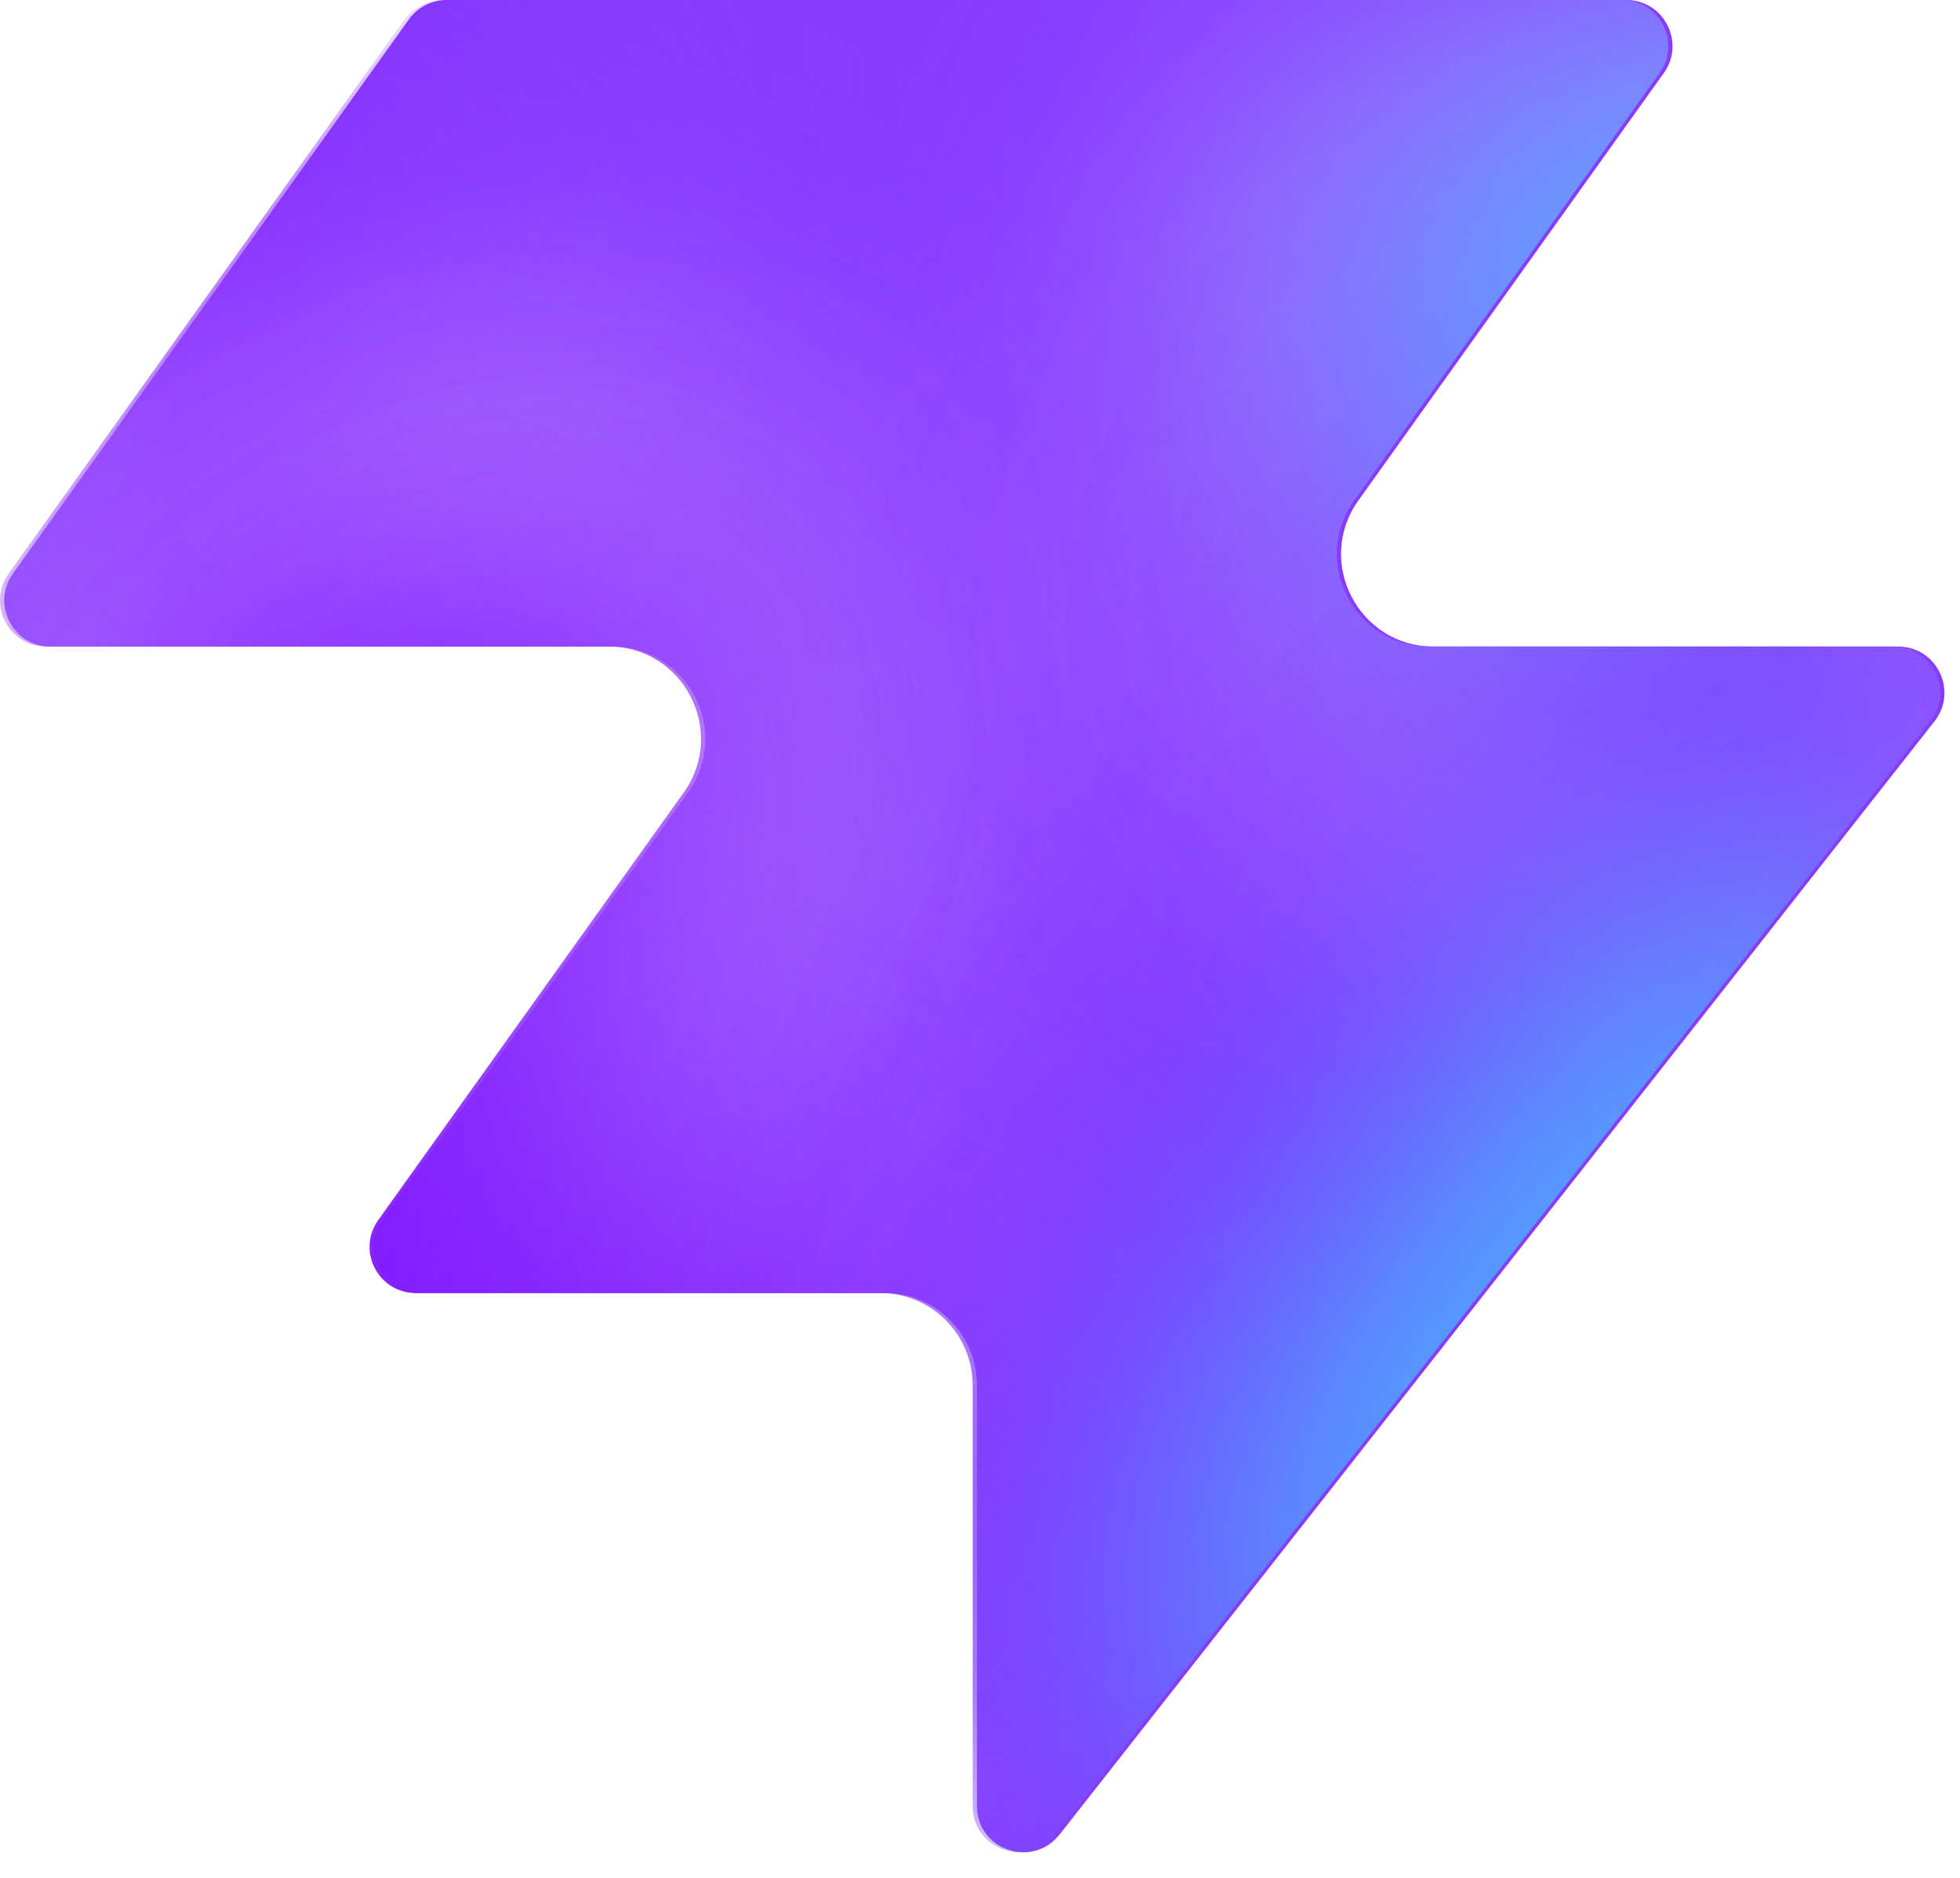
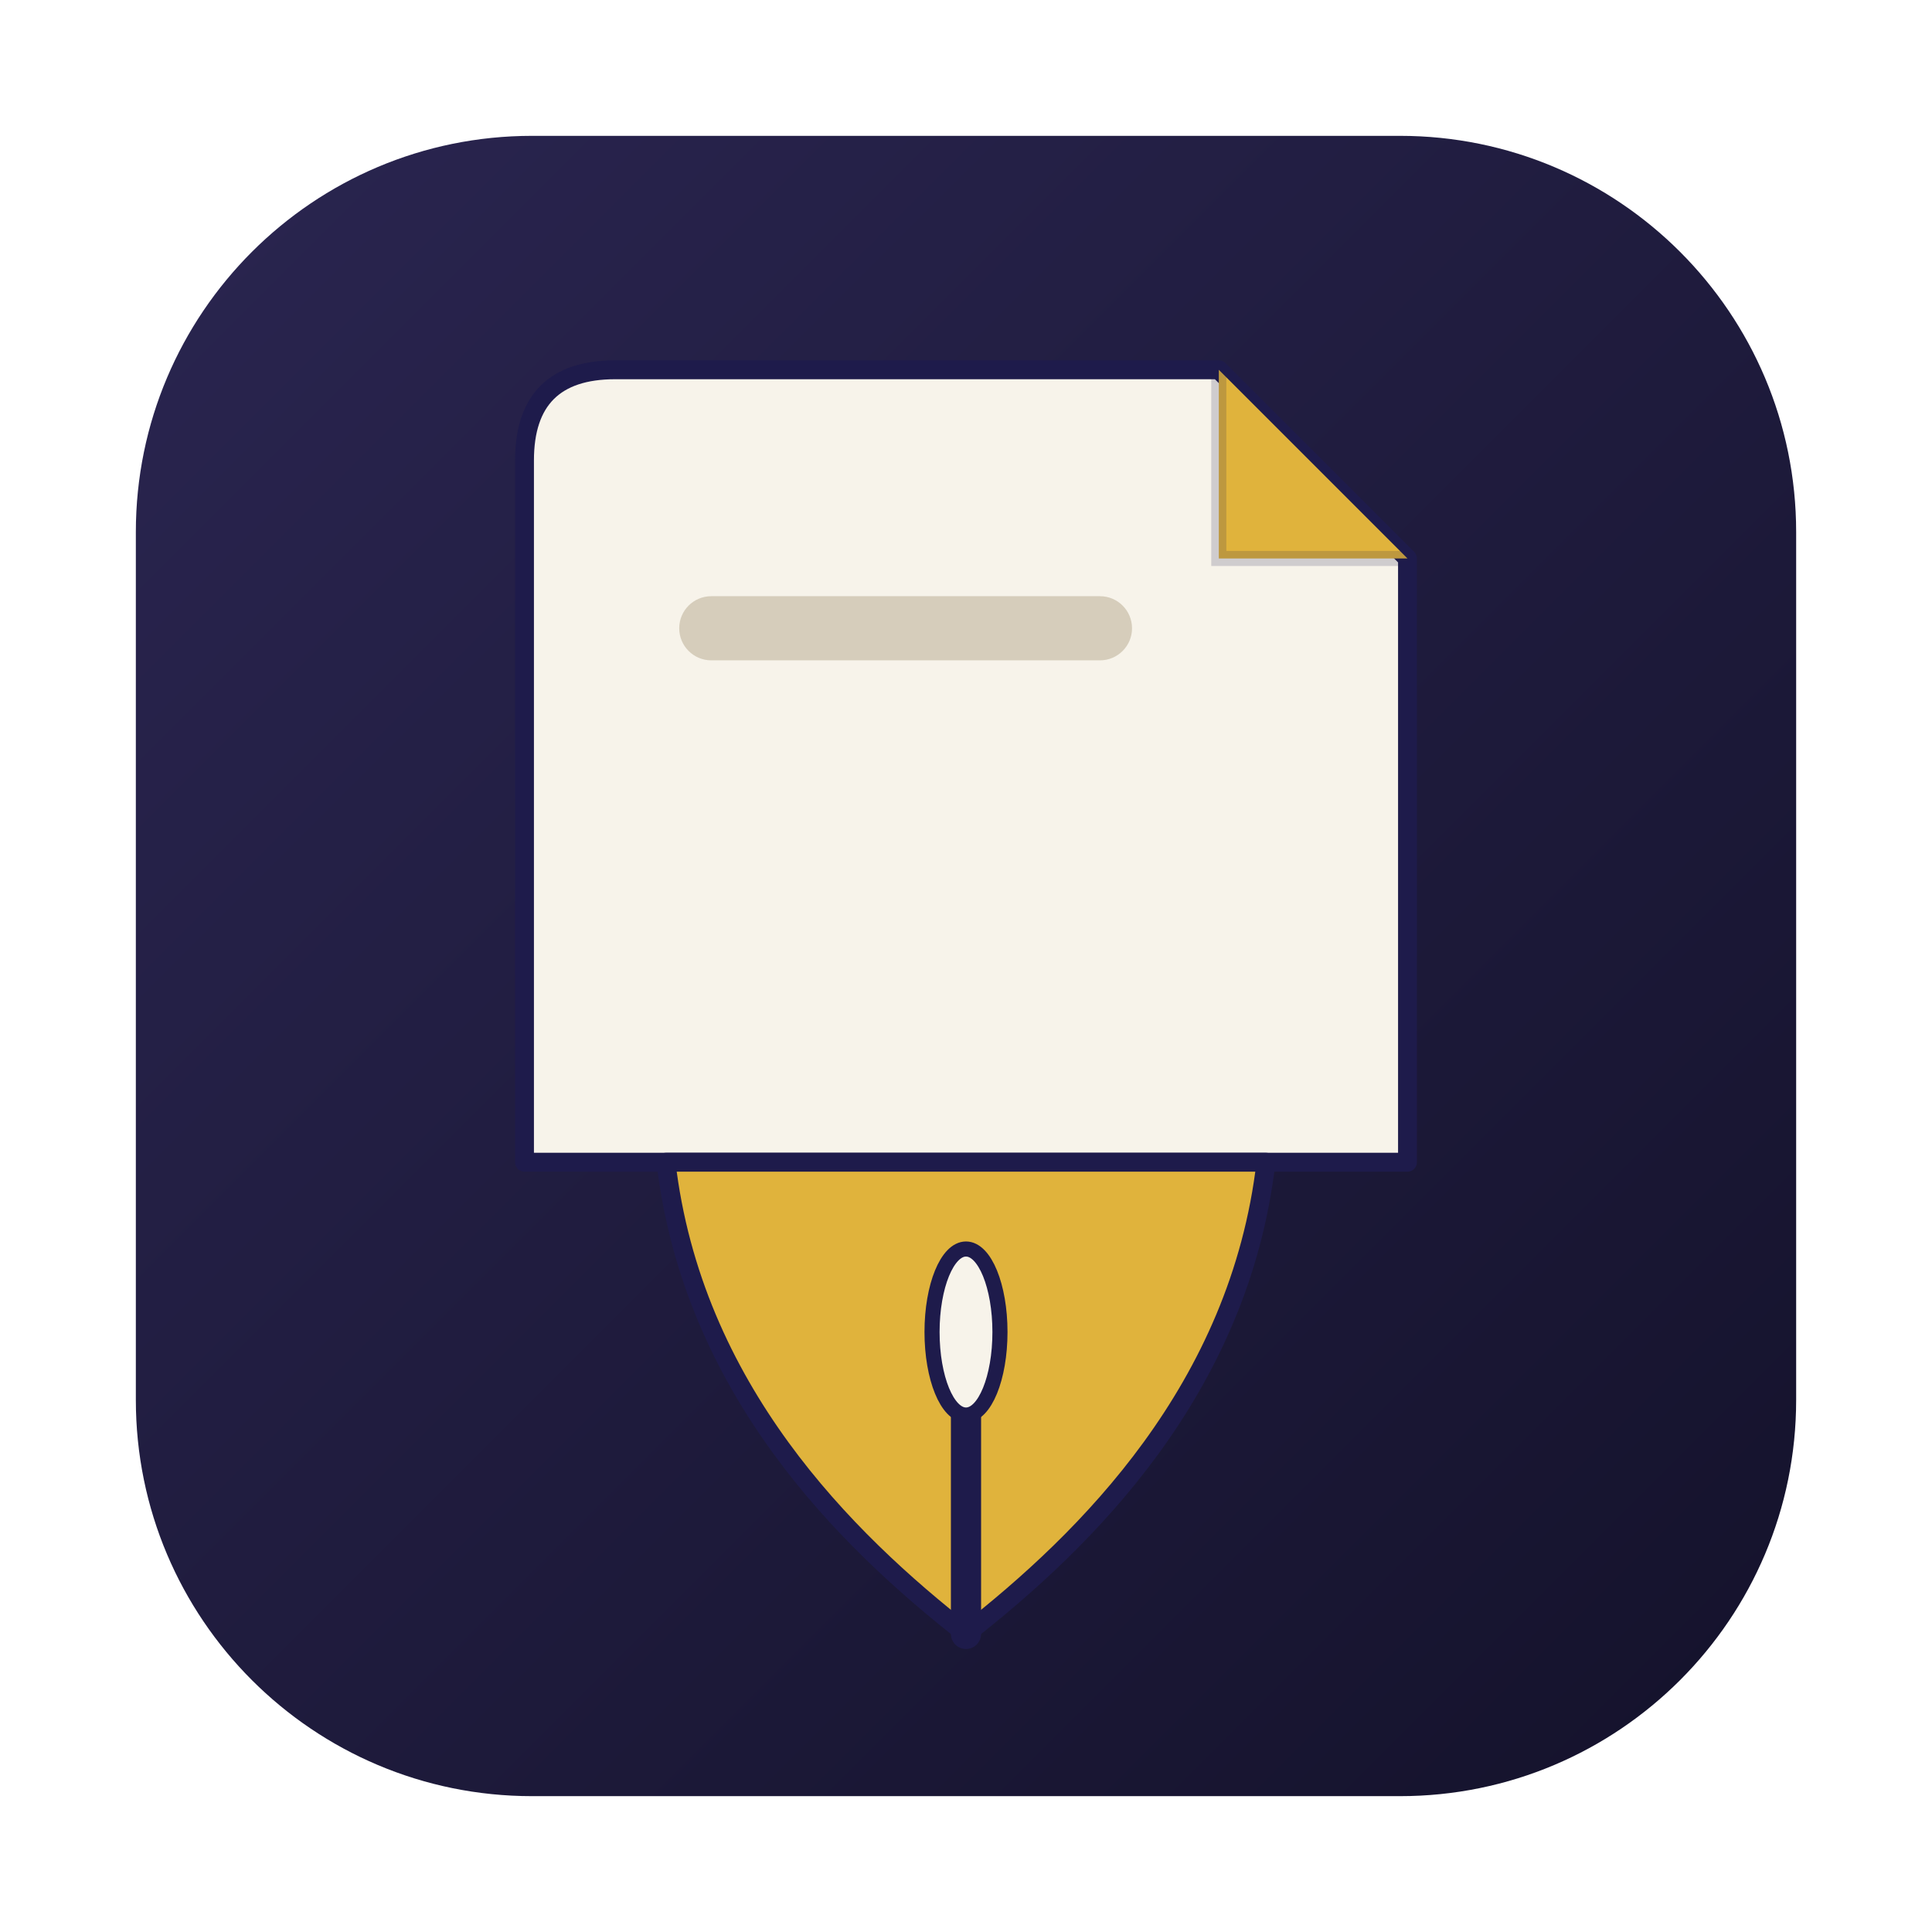
- <svg xmlns="http://www.w3.org/2000/svg" width="48" height="46" fill="none" viewBox="0 0 48 46">
-   <path fill="#863bff" d="M25.946 44.938c-.664.845-2.021.375-2.021-.698V33.937a2.26 2.26 0 0 0-2.262-2.262H10.287c-.92 0-1.456-1.04-.92-1.788l7.48-10.471c1.07-1.497 0-3.578-1.842-3.578H1.237c-.92 0-1.456-1.04-.92-1.788L10.013.474c.214-.297.556-.474.92-.474h28.894c.92 0 1.456 1.04.92 1.788l-7.48 10.471c-1.07 1.498 0 3.579 1.842 3.579h11.377c.943 0 1.473 1.088.89 1.83L25.947 44.94z" style="fill:#863bff;fill:color(display-p3 .525 .23 1);fill-opacity:1" />
-   <mask id="a" width="48" height="46" x="0" y="0" maskUnits="userSpaceOnUse" style="mask-type:alpha">
-     <path fill="#000" d="M25.842 44.938c-.664.844-2.021.375-2.021-.698V33.937a2.26 2.26 0 0 0-2.262-2.262H10.183c-.92 0-1.456-1.04-.92-1.788l7.48-10.471c1.07-1.498 0-3.579-1.842-3.579H1.133c-.92 0-1.456-1.04-.92-1.787L9.91.473c.214-.297.556-.474.92-.474h28.894c.92 0 1.456 1.04.92 1.788l-7.48 10.471c-1.07 1.498 0 3.578 1.842 3.578h11.377c.943 0 1.473 1.088.89 1.832L25.843 44.94z" style="fill:#000;fill-opacity:1" />
-   </mask>
-   <g mask="url(#a)">
-     <g filter="url(#b)">
-       <ellipse cx="5.508" cy="14.704" fill="#ede6ff" rx="5.508" ry="14.704" style="fill:#ede6ff;fill:color(display-p3 .927 .903 1);fill-opacity:1" transform="matrix(.00324 1 1 -.00324 -4.47 31.516)" />
-     </g>
-     <g filter="url(#c)">
-       <ellipse cx="10.399" cy="29.851" fill="#ede6ff" rx="10.399" ry="29.851" style="fill:#ede6ff;fill:color(display-p3 .927 .903 1);fill-opacity:1" transform="matrix(.00324 1 1 -.00324 -39.328 7.883)" />
-     </g>
-     <g filter="url(#d)">
-       <ellipse cx="5.508" cy="30.487" fill="#7e14ff" rx="5.508" ry="30.487" style="fill:#7e14ff;fill:color(display-p3 .492 .077 1);fill-opacity:1" transform="rotate(89.814 -25.913 -14.639)scale(1 -1)" />
-     </g>
-     <g filter="url(#e)">
-       <ellipse cx="5.508" cy="30.599" fill="#7e14ff" rx="5.508" ry="30.599" style="fill:#7e14ff;fill:color(display-p3 .492 .077 1);fill-opacity:1" transform="rotate(89.814 -32.644 -3.334)scale(1 -1)" />
-     </g>
-     <g filter="url(#f)">
-       <ellipse cx="5.508" cy="30.599" fill="#7e14ff" rx="5.508" ry="30.599" style="fill:#7e14ff;fill:color(display-p3 .492 .077 1);fill-opacity:1" transform="matrix(.00324 1 1 -.00324 -34.34 30.47)" />
-     </g>
-     <g filter="url(#g)">
-       <ellipse cx="14.072" cy="22.078" fill="#ede6ff" rx="14.072" ry="22.078" style="fill:#ede6ff;fill:color(display-p3 .927 .903 1);fill-opacity:1" transform="rotate(93.35 24.506 48.493)scale(-1 1)" />
-     </g>
-     <g filter="url(#h)">
-       <ellipse cx="3.47" cy="21.501" fill="#7e14ff" rx="3.47" ry="21.501" style="fill:#7e14ff;fill:color(display-p3 .492 .077 1);fill-opacity:1" transform="rotate(89.009 28.708 47.59)scale(-1 1)" />
-     </g>
-     <g filter="url(#i)">
-       <ellipse cx="3.47" cy="21.501" fill="#7e14ff" rx="3.47" ry="21.501" style="fill:#7e14ff;fill:color(display-p3 .492 .077 1);fill-opacity:1" transform="rotate(89.009 28.708 47.59)scale(-1 1)" />
-     </g>
-     <g filter="url(#j)">
-       <ellipse cx=".387" cy="8.972" fill="#7e14ff" rx="4.407" ry="29.108" style="fill:#7e14ff;fill:color(display-p3 .492 .077 1);fill-opacity:1" transform="rotate(39.51 .387 8.972)" />
-     </g>
-     <g filter="url(#k)">
-       <ellipse cx="47.523" cy="-6.092" fill="#7e14ff" rx="4.407" ry="29.108" style="fill:#7e14ff;fill:color(display-p3 .492 .077 1);fill-opacity:1" transform="rotate(37.892 47.523 -6.092)" />
-     </g>
-     <g filter="url(#l)">
-       <ellipse cx="41.412" cy="6.333" fill="#47bfff" rx="5.971" ry="9.665" style="fill:#47bfff;fill:color(display-p3 .28 .748 1);fill-opacity:1" transform="rotate(37.892 41.412 6.333)" />
-     </g>
-     <g filter="url(#m)">
-       <ellipse cx="-1.879" cy="38.332" fill="#7e14ff" rx="4.407" ry="29.108" style="fill:#7e14ff;fill:color(display-p3 .492 .077 1);fill-opacity:1" transform="rotate(37.892 -1.88 38.332)" />
-     </g>
-     <g filter="url(#n)">
-       <ellipse cx="-1.879" cy="38.332" fill="#7e14ff" rx="4.407" ry="29.108" style="fill:#7e14ff;fill:color(display-p3 .492 .077 1);fill-opacity:1" transform="rotate(37.892 -1.88 38.332)" />
-     </g>
-     <g filter="url(#o)">
-       <ellipse cx="35.651" cy="29.907" fill="#7e14ff" rx="4.407" ry="29.108" style="fill:#7e14ff;fill:color(display-p3 .492 .077 1);fill-opacity:1" transform="rotate(37.892 35.651 29.907)" />
-     </g>
-     <g filter="url(#p)">
-       <ellipse cx="38.418" cy="32.4" fill="#47bfff" rx="5.971" ry="15.297" style="fill:#47bfff;fill:color(display-p3 .28 .748 1);fill-opacity:1" transform="rotate(37.892 38.418 32.4)" />
-     </g>
-   </g>
+ <svg xmlns="http://www.w3.org/2000/svg" width="1024" height="1024" viewBox="0 0 1024 1024">
  <defs>
-     <filter id="b" width="60.045" height="41.654" x="-19.77" y="16.149" color-interpolation-filters="sRGB" filterUnits="userSpaceOnUse">
-       <feFlood flood-opacity="0" result="BackgroundImageFix" />
-       <feBlend in="SourceGraphic" in2="BackgroundImageFix" result="shape" />
-       <feGaussianBlur result="effect1_foregroundBlur_2002_17158" stdDeviation="7.659" />
-     </filter>
-     <filter id="c" width="90.34" height="51.437" x="-54.613" y="-7.533" color-interpolation-filters="sRGB" filterUnits="userSpaceOnUse">
-       <feFlood flood-opacity="0" result="BackgroundImageFix" />
-       <feBlend in="SourceGraphic" in2="BackgroundImageFix" result="shape" />
-       <feGaussianBlur result="effect1_foregroundBlur_2002_17158" stdDeviation="7.659" />
-     </filter>
-     <filter id="d" width="79.355" height="29.4" x="-49.64" y="2.03" color-interpolation-filters="sRGB" filterUnits="userSpaceOnUse">
-       <feFlood flood-opacity="0" result="BackgroundImageFix" />
-       <feBlend in="SourceGraphic" in2="BackgroundImageFix" result="shape" />
-       <feGaussianBlur result="effect1_foregroundBlur_2002_17158" stdDeviation="4.596" />
-     </filter>
-     <filter id="e" width="79.579" height="29.4" x="-45.045" y="20.029" color-interpolation-filters="sRGB" filterUnits="userSpaceOnUse">
-       <feFlood flood-opacity="0" result="BackgroundImageFix" />
-       <feBlend in="SourceGraphic" in2="BackgroundImageFix" result="shape" />
-       <feGaussianBlur result="effect1_foregroundBlur_2002_17158" stdDeviation="4.596" />
-     </filter>
-     <filter id="f" width="79.579" height="29.4" x="-43.513" y="21.178" color-interpolation-filters="sRGB" filterUnits="userSpaceOnUse">
-       <feFlood flood-opacity="0" result="BackgroundImageFix" />
-       <feBlend in="SourceGraphic" in2="BackgroundImageFix" result="shape" />
-       <feGaussianBlur result="effect1_foregroundBlur_2002_17158" stdDeviation="4.596" />
-     </filter>
-     <filter id="g" width="74.749" height="58.852" x="15.756" y="-17.901" color-interpolation-filters="sRGB" filterUnits="userSpaceOnUse">
-       <feFlood flood-opacity="0" result="BackgroundImageFix" />
-       <feBlend in="SourceGraphic" in2="BackgroundImageFix" result="shape" />
-       <feGaussianBlur result="effect1_foregroundBlur_2002_17158" stdDeviation="7.659" />
-     </filter>
-     <filter id="h" width="61.377" height="25.362" x="23.548" y="2.284" color-interpolation-filters="sRGB" filterUnits="userSpaceOnUse">
-       <feFlood flood-opacity="0" result="BackgroundImageFix" />
-       <feBlend in="SourceGraphic" in2="BackgroundImageFix" result="shape" />
-       <feGaussianBlur result="effect1_foregroundBlur_2002_17158" stdDeviation="4.596" />
-     </filter>
-     <filter id="i" width="61.377" height="25.362" x="23.548" y="2.284" color-interpolation-filters="sRGB" filterUnits="userSpaceOnUse">
-       <feFlood flood-opacity="0" result="BackgroundImageFix" />
-       <feBlend in="SourceGraphic" in2="BackgroundImageFix" result="shape" />
-       <feGaussianBlur result="effect1_foregroundBlur_2002_17158" stdDeviation="4.596" />
-     </filter>
-     <filter id="j" width="56.045" height="63.649" x="-27.636" y="-22.853" color-interpolation-filters="sRGB" filterUnits="userSpaceOnUse">
-       <feFlood flood-opacity="0" result="BackgroundImageFix" />
-       <feBlend in="SourceGraphic" in2="BackgroundImageFix" result="shape" />
-       <feGaussianBlur result="effect1_foregroundBlur_2002_17158" stdDeviation="4.596" />
-     </filter>
-     <filter id="k" width="54.814" height="64.646" x="20.116" y="-38.415" color-interpolation-filters="sRGB" filterUnits="userSpaceOnUse">
-       <feFlood flood-opacity="0" result="BackgroundImageFix" />
-       <feBlend in="SourceGraphic" in2="BackgroundImageFix" result="shape" />
-       <feGaussianBlur result="effect1_foregroundBlur_2002_17158" stdDeviation="4.596" />
-     </filter>
-     <filter id="l" width="33.541" height="35.313" x="24.641" y="-11.323" color-interpolation-filters="sRGB" filterUnits="userSpaceOnUse">
-       <feFlood flood-opacity="0" result="BackgroundImageFix" />
-       <feBlend in="SourceGraphic" in2="BackgroundImageFix" result="shape" />
-       <feGaussianBlur result="effect1_foregroundBlur_2002_17158" stdDeviation="4.596" />
-     </filter>
-     <filter id="m" width="54.814" height="64.646" x="-29.286" y="6.009" color-interpolation-filters="sRGB" filterUnits="userSpaceOnUse">
-       <feFlood flood-opacity="0" result="BackgroundImageFix" />
-       <feBlend in="SourceGraphic" in2="BackgroundImageFix" result="shape" />
-       <feGaussianBlur result="effect1_foregroundBlur_2002_17158" stdDeviation="4.596" />
-     </filter>
-     <filter id="n" width="54.814" height="64.646" x="-29.286" y="6.009" color-interpolation-filters="sRGB" filterUnits="userSpaceOnUse">
-       <feFlood flood-opacity="0" result="BackgroundImageFix" />
-       <feBlend in="SourceGraphic" in2="BackgroundImageFix" result="shape" />
-       <feGaussianBlur result="effect1_foregroundBlur_2002_17158" stdDeviation="4.596" />
-     </filter>
-     <filter id="o" width="54.814" height="64.646" x="8.244" y="-2.416" color-interpolation-filters="sRGB" filterUnits="userSpaceOnUse">
-       <feFlood flood-opacity="0" result="BackgroundImageFix" />
-       <feBlend in="SourceGraphic" in2="BackgroundImageFix" result="shape" />
-       <feGaussianBlur result="effect1_foregroundBlur_2002_17158" stdDeviation="4.596" />
-     </filter>
-     <filter id="p" width="39.409" height="43.623" x="18.713" y="10.588" color-interpolation-filters="sRGB" filterUnits="userSpaceOnUse">
-       <feFlood flood-opacity="0" result="BackgroundImageFix" />
-       <feBlend in="SourceGraphic" in2="BackgroundImageFix" result="shape" />
-       <feGaussianBlur result="effect1_foregroundBlur_2002_17158" stdDeviation="4.596" />
-     </filter>
+     <linearGradient id="tile" x1="0" y1="0" x2="1" y2="1">
+       <stop offset="0" stop-color="#2A2550" />
+       <stop offset="1" stop-color="#14122B" />
+     </linearGradient>
  </defs>
+   <rect x="72" y="72" width="880" height="880" rx="210" fill="url(#tile)" />
+   <path d="M326 196 H646 L746 296 V616 H278 V244 Q278 196 326 196 Z" fill="#F7F3EA" stroke="#1E1B4B" stroke-width="10" stroke-linejoin="round" />
+   <path d="M646 196 L746 296 L646 296 Z" fill="#E0B33C" />
+   <path d="M646 196 L646 296 L746 296" fill="none" stroke="#1E1B4B" stroke-width="8" opacity="0.18" />
+   <rect x="360" y="316" width="240" height="34" rx="17" fill="#D6CDBB" />
+   <path d="M353 616 C367 736 448 816 512 866 C576 816 657 736 671 616 Z" fill="#E0B33C" stroke="#1E1B4B" stroke-width="10" stroke-linejoin="round" />
+   <path d="M512 866 V716" stroke="#1E1B4B" stroke-width="16" stroke-linecap="round" />
+   <ellipse cx="512" cy="706" rx="18" ry="44" fill="#F7F3EA" stroke="#1E1B4B" stroke-width="8" />
</svg>
